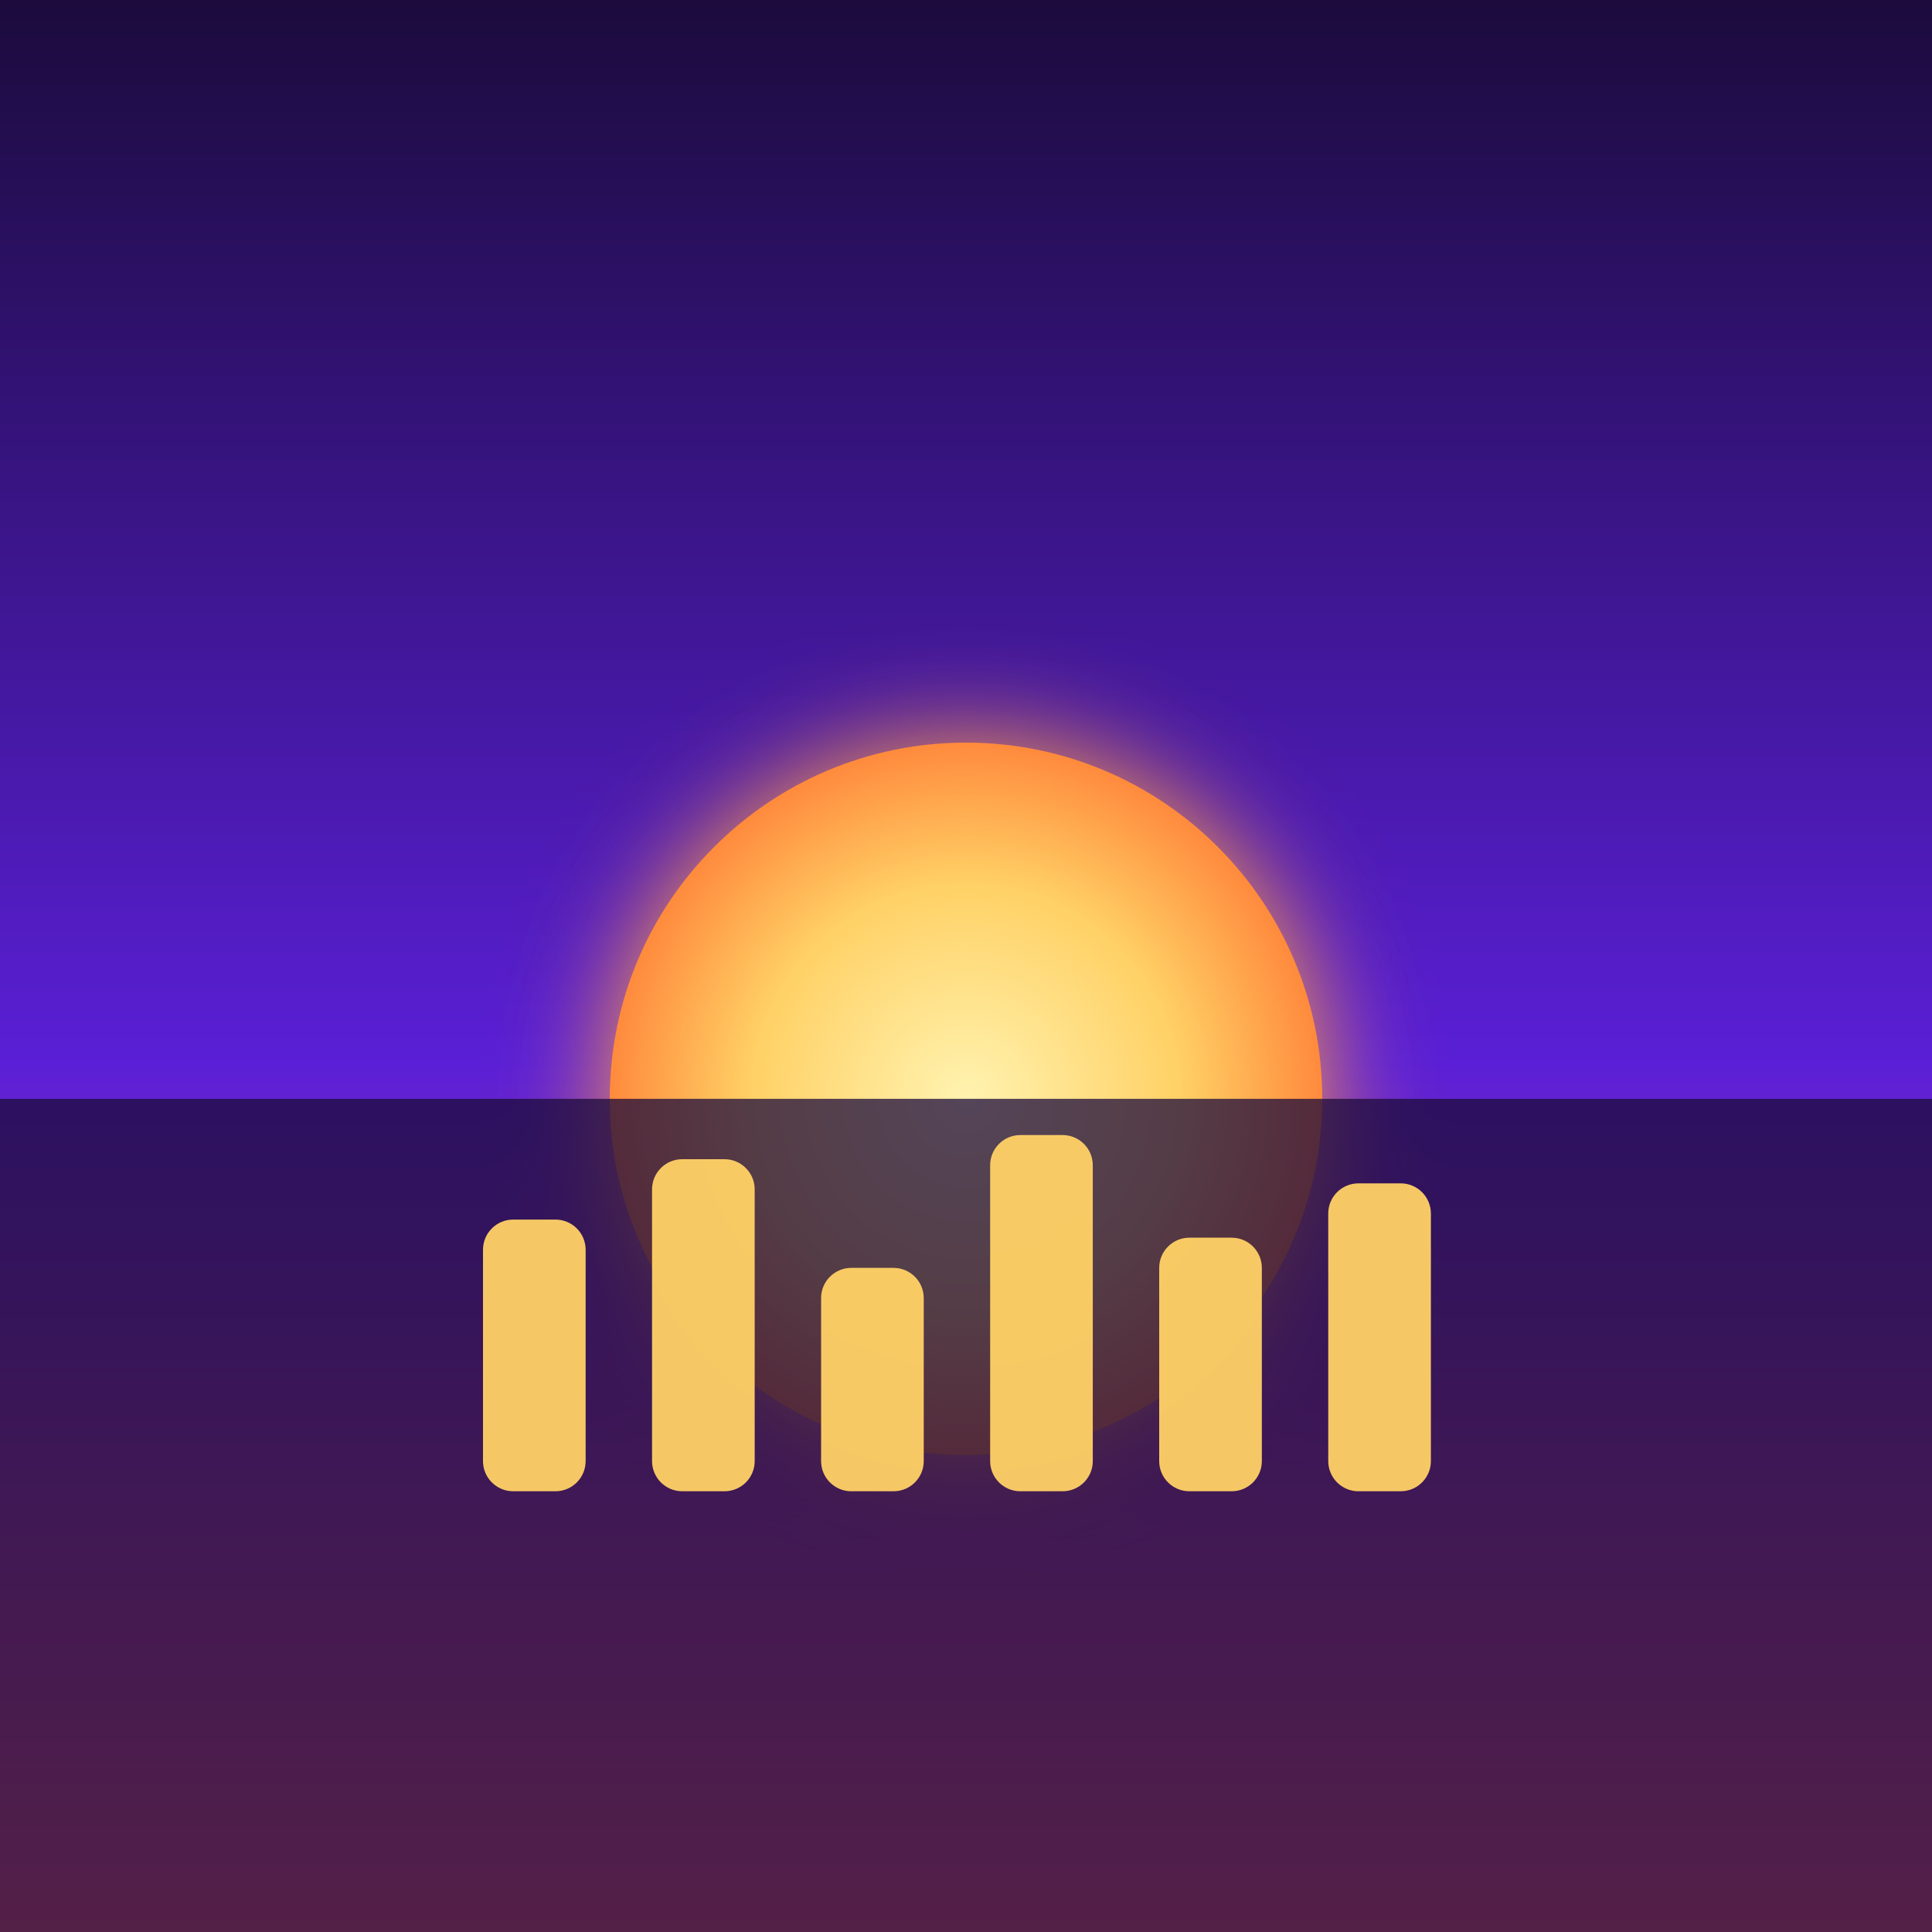
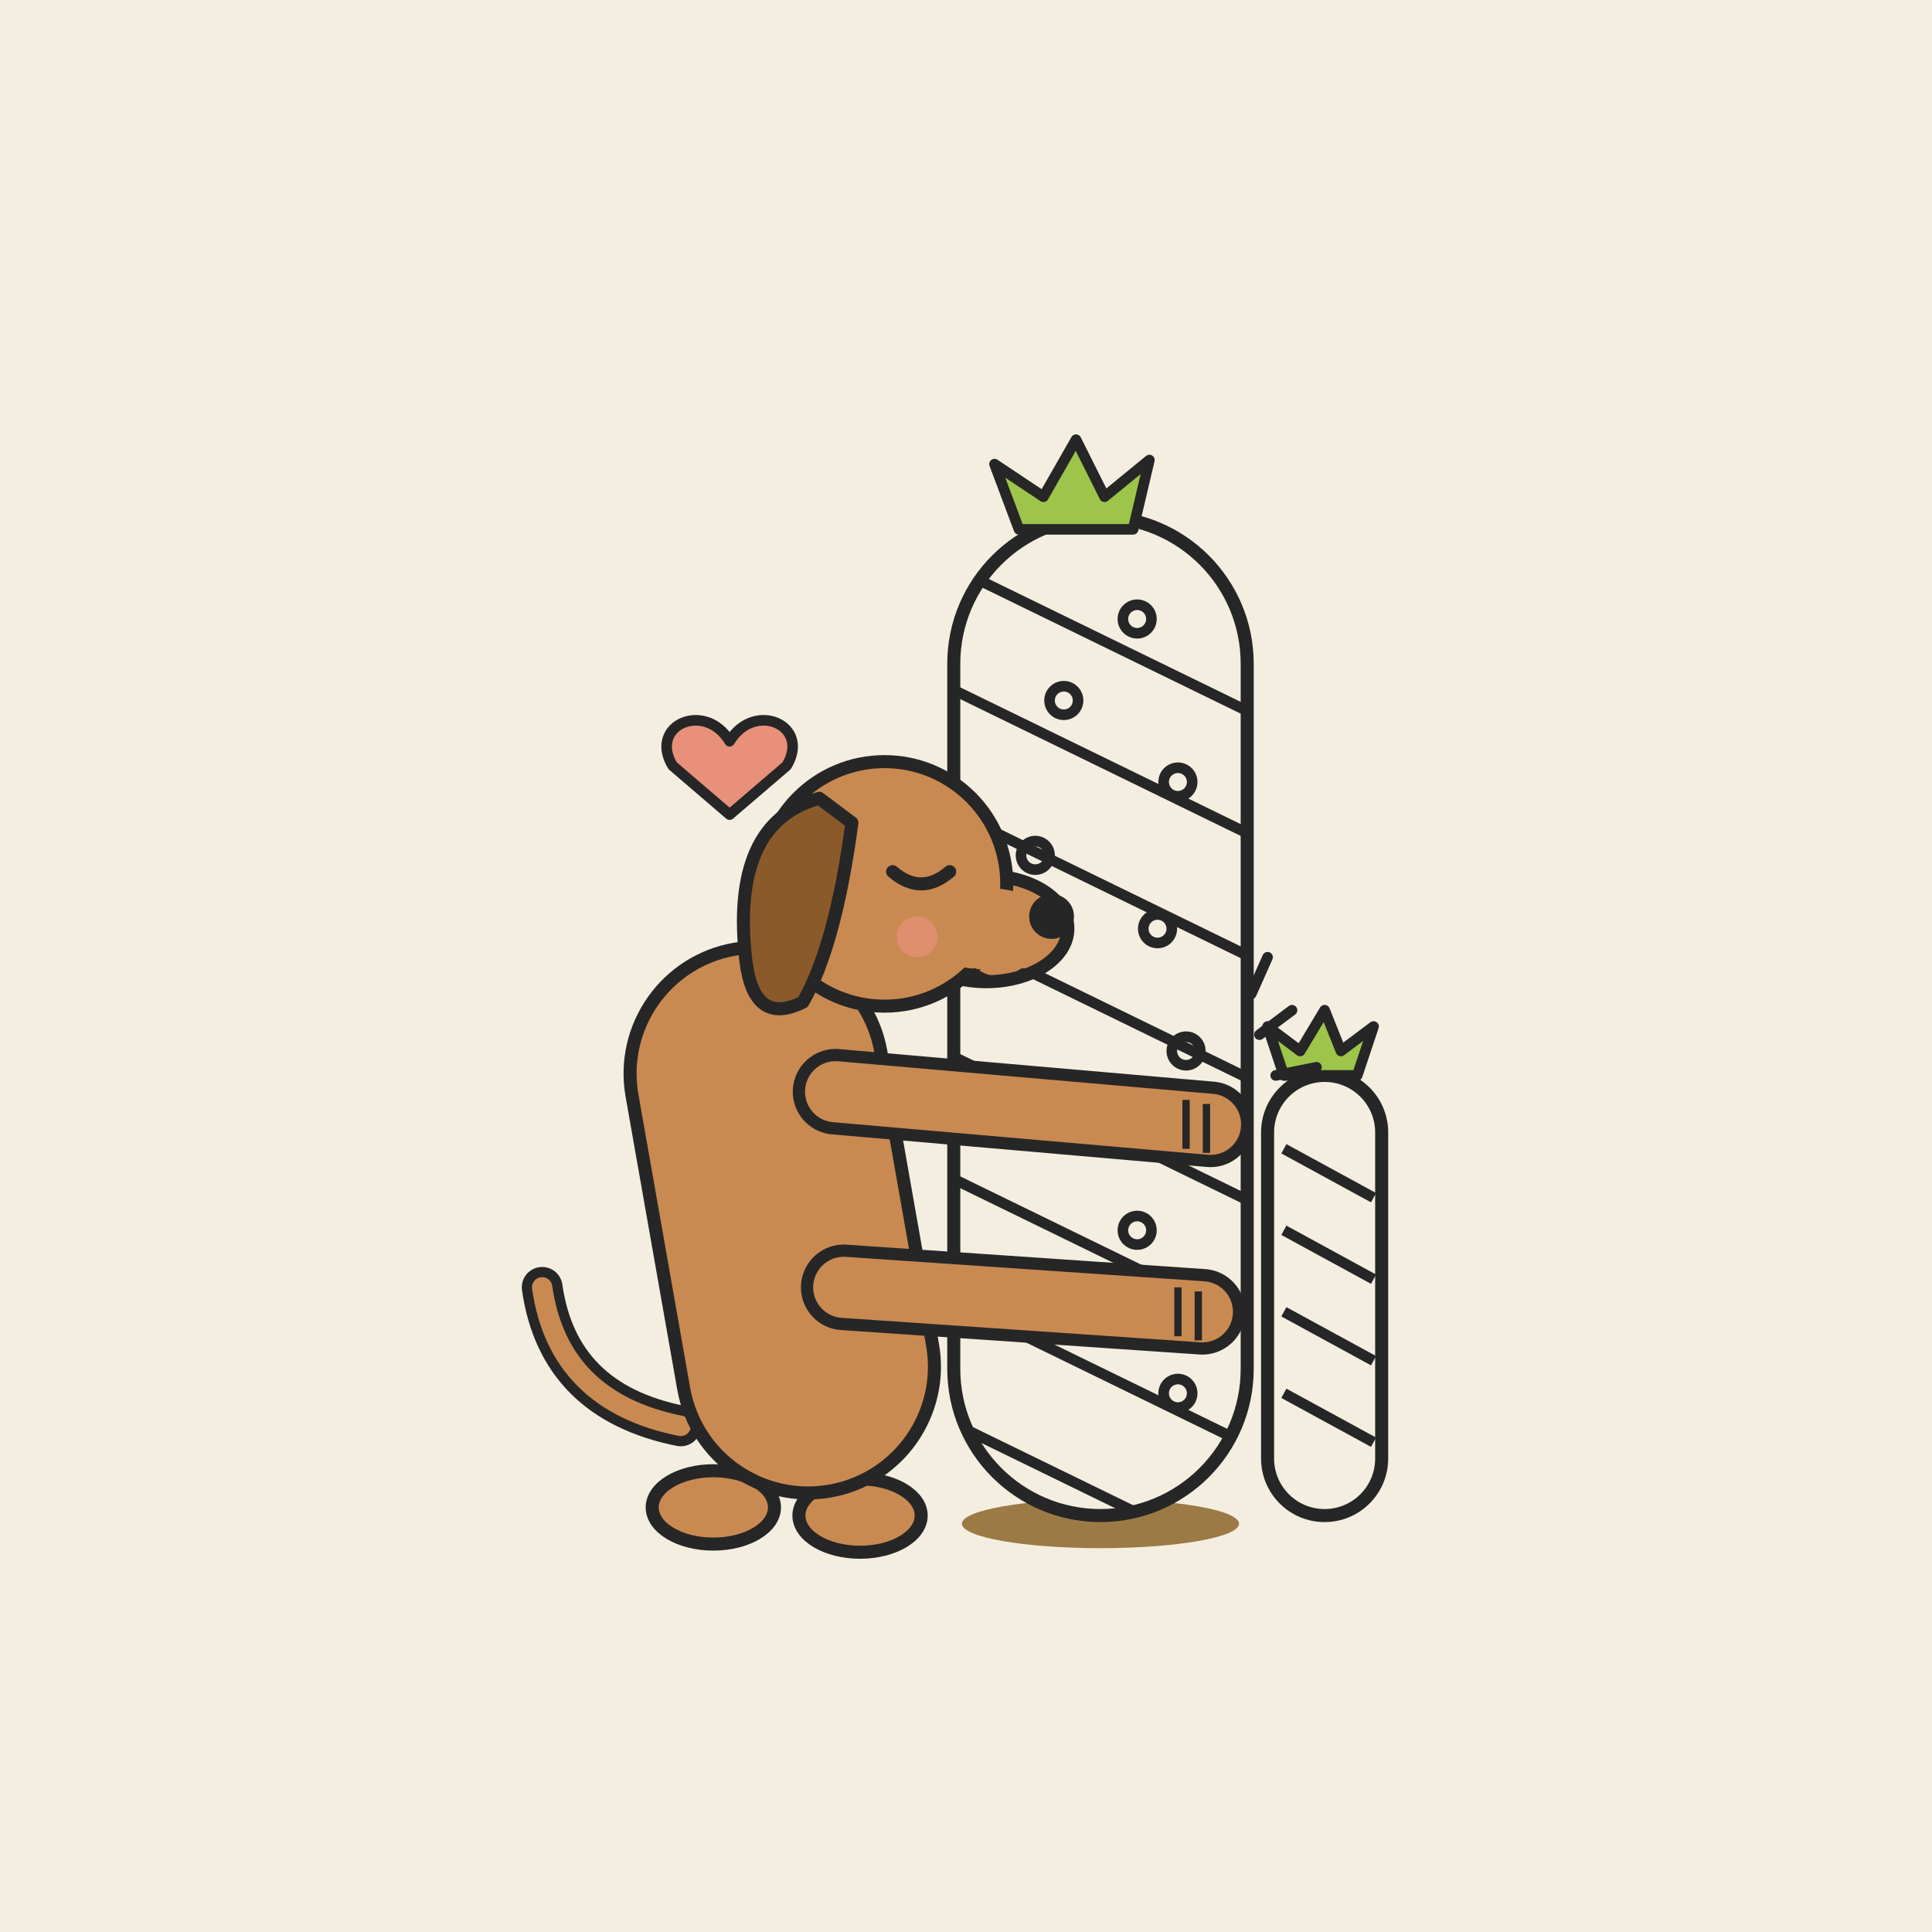
<svg xmlns="http://www.w3.org/2000/svg" viewBox="0 0 512 512">
-   <defs>
-     <linearGradient id="bg" x1="0" y1="0" x2="0" y2="1">
-       <stop offset="0" stop-color="#1b0b3b" />
-       <stop offset=".55" stop-color="#5a1fd6" />
-       <stop offset="1" stop-color="#ff5f6d" />
-     </linearGradient>
-     <radialGradient id="sun" cx=".5" cy=".5" r=".5">
-       <stop offset="0" stop-color="#fff3b0" />
-       <stop offset=".6" stop-color="#ffd166" />
-       <stop offset="1" stop-color="#ff8a3d" />
-     </radialGradient>
-     <filter id="glow" x="-50%" y="-50%" width="200%" height="200%">
-       <feGaussianBlur stdDeviation="18" result="b" />
-       <feMerge>
-         <feMergeNode in="b" />
-         <feMergeNode in="SourceGraphic" />
-       </feMerge>
-     </filter>
-   </defs>
-   <rect width="512" height="512" fill="url(#bg)" />
-   <g transform="translate(51.2 51.2) scale(.8)">
-     <circle cx="256" cy="300" r="118" fill="url(#sun)" filter="url(#glow)" />
-     <rect x="-64" y="300" width="640" height="276" fill="#1b0b3b" opacity=".75" />
-     <g fill="#ffd166" opacity=".95">
-       <rect x="96" y="340" width="34" height="90" rx="10" />
-       <rect x="152" y="320" width="34" height="110" rx="10" />
-       <rect x="208" y="356" width="34" height="74" rx="10" />
-       <rect x="264" y="312" width="34" height="118" rx="10" />
-       <rect x="320" y="346" width="34" height="84" rx="10" />
-       <rect x="376" y="328" width="34" height="102" rx="10" />
+   <rect width="512" height="512" fill="#F4EEE1" />
+   <g transform="translate(256 258) scale(1.08) translate(-198 -207)">
+     <defs>
+       <clipPath id="cc">
+         <rect x="195" y="95" width="72" height="245" rx="36" />
+       </clipPath>
+     </defs>
+     <ellipse cx="231" cy="342" rx="34" ry="6" fill="#9C7A45" />
+     <rect x="272" y="232" width="28" height="108" rx="14" fill="#F4EEE1" stroke="#262626" stroke-width="3.2" />
+     <path d="M276 250 L298 262 M276 270 L298 282 M276 290 L298 302 M276 310 L298 322" stroke="#262626" stroke-width="2.6" fill="none" />
+     <path d="M276 232 l-4 -12 l8 6 l6 -10 l4 10 l8 -6 l-4 12 z" fill="#9DC54A" stroke="#262626" stroke-width="2.6" stroke-linejoin="round" />
+     <rect x="195" y="95" width="72" height="245" rx="36" fill="#F4EEE1" stroke="#262626" stroke-width="3.2" />
+     <g clip-path="url(#cc)" stroke="#262626" stroke-width="2.6" fill="none">
+       <path d="M190 105 L272 145 M190 135 L272 175 M190 165 L272 205 M190 195 L272 235 M190 225 L272 265 M190 255 L272 295 M190 285 L272 325 M190 315 L272 355" />
+       <circle cx="240" cy="120" r="3.5" />
+       <circle cx="222" cy="140" r="3.5" />
+       <circle cx="250" cy="160" r="3.5" />
+       <circle cx="215" cy="178" r="3.5" />
+       <circle cx="245" cy="196" r="3.5" />
+       <circle cx="252" cy="226" r="3.5" />
+       <circle cx="240" cy="270" r="3.5" />
+       <circle cx="250" cy="310" r="3.5" />
    </g>
+     <path d="M211 98 l-6 -16 l12 8 l8 -14 l7 14 l11 -9 l-4 17 z" fill="#9DC54A" stroke="#262626" stroke-width="2.6" stroke-linejoin="round" />
+     <path d="M128 318 q-30 -6 -34 -34" fill="none" stroke="#262626" stroke-width="10" stroke-linecap="round" />
+     <path d="M128 318 q-30 -6 -34 -34" fill="none" stroke="#C98A52" stroke-width="5" stroke-linecap="round" />
+     <ellipse cx="136" cy="338" rx="15" ry="9" fill="#C98A52" stroke="#262626" stroke-width="3.2" />
+     <ellipse cx="172" cy="340" rx="15" ry="9" fill="#C98A52" stroke="#262626" stroke-width="3.2" />
+     <rect x="122" y="200" width="62" height="135" rx="31" fill="#C98A52" stroke="#262626" stroke-width="3.2" transform="rotate(-10 153 268)" />
+     <path d="M168 284 L256 290" stroke="#262626" stroke-width="21" stroke-linecap="round" fill="none" />
+     <path d="M168 284 L256 290" stroke="#C98A52" stroke-width="15" stroke-linecap="round" fill="none" />
+     <path d="M166 236 L258 244" stroke="#262626" stroke-width="21" stroke-linecap="round" fill="none" />
+     <path d="M166 236 L258 244" stroke="#C98A52" stroke-width="15" stroke-linecap="round" fill="none" />
+     <path d="M252 238 v12 M257 239 v12 M250 284 v12 M255 285 v12" stroke="#262626" stroke-width="1.8" />
+     <path d="M270 222 l8 -6 M274 232 l10 -2 M268 212 l4 -9" stroke="#262626" stroke-width="2.6" stroke-linecap="round" />
+     <ellipse cx="203" cy="196" rx="20" ry="13" fill="#C98A52" stroke="#262626" stroke-width="3.2" />
+     <circle cx="178" cy="185" r="30" fill="#C98A52" stroke="#262626" stroke-width="3.2" />
+     <ellipse cx="203" cy="196" rx="17" ry="10" fill="#C98A52" />
+     <circle cx="219" cy="193" r="5.5" fill="#262626" />
+     <path d="M180 182 q7 6 14 0" fill="none" stroke="#262626" stroke-width="3.2" stroke-linecap="round" />
+     <path d="M200 207 q6 4 12 0" fill="none" stroke="#262626" stroke-width="2.6" stroke-linecap="round" />
+     <path d="M162 164 q-22 6 -18 40 q2 16 14 10 q8 -14 12 -44 z" fill="#8B5A2B" stroke="#262626" stroke-width="3.2" stroke-linejoin="round" />
+     <circle cx="186" cy="198" r="5" fill="#E8907A" opacity="0.7" />
+     <path d="M140 150 c-6 -10 -20 -4 -14 6 l14 12 l14 -12 c6 -10 -8 -16 -14 -6 z" fill="#E8907A" stroke="#262626" stroke-width="2.6" stroke-linejoin="round" />
  </g>
</svg>
